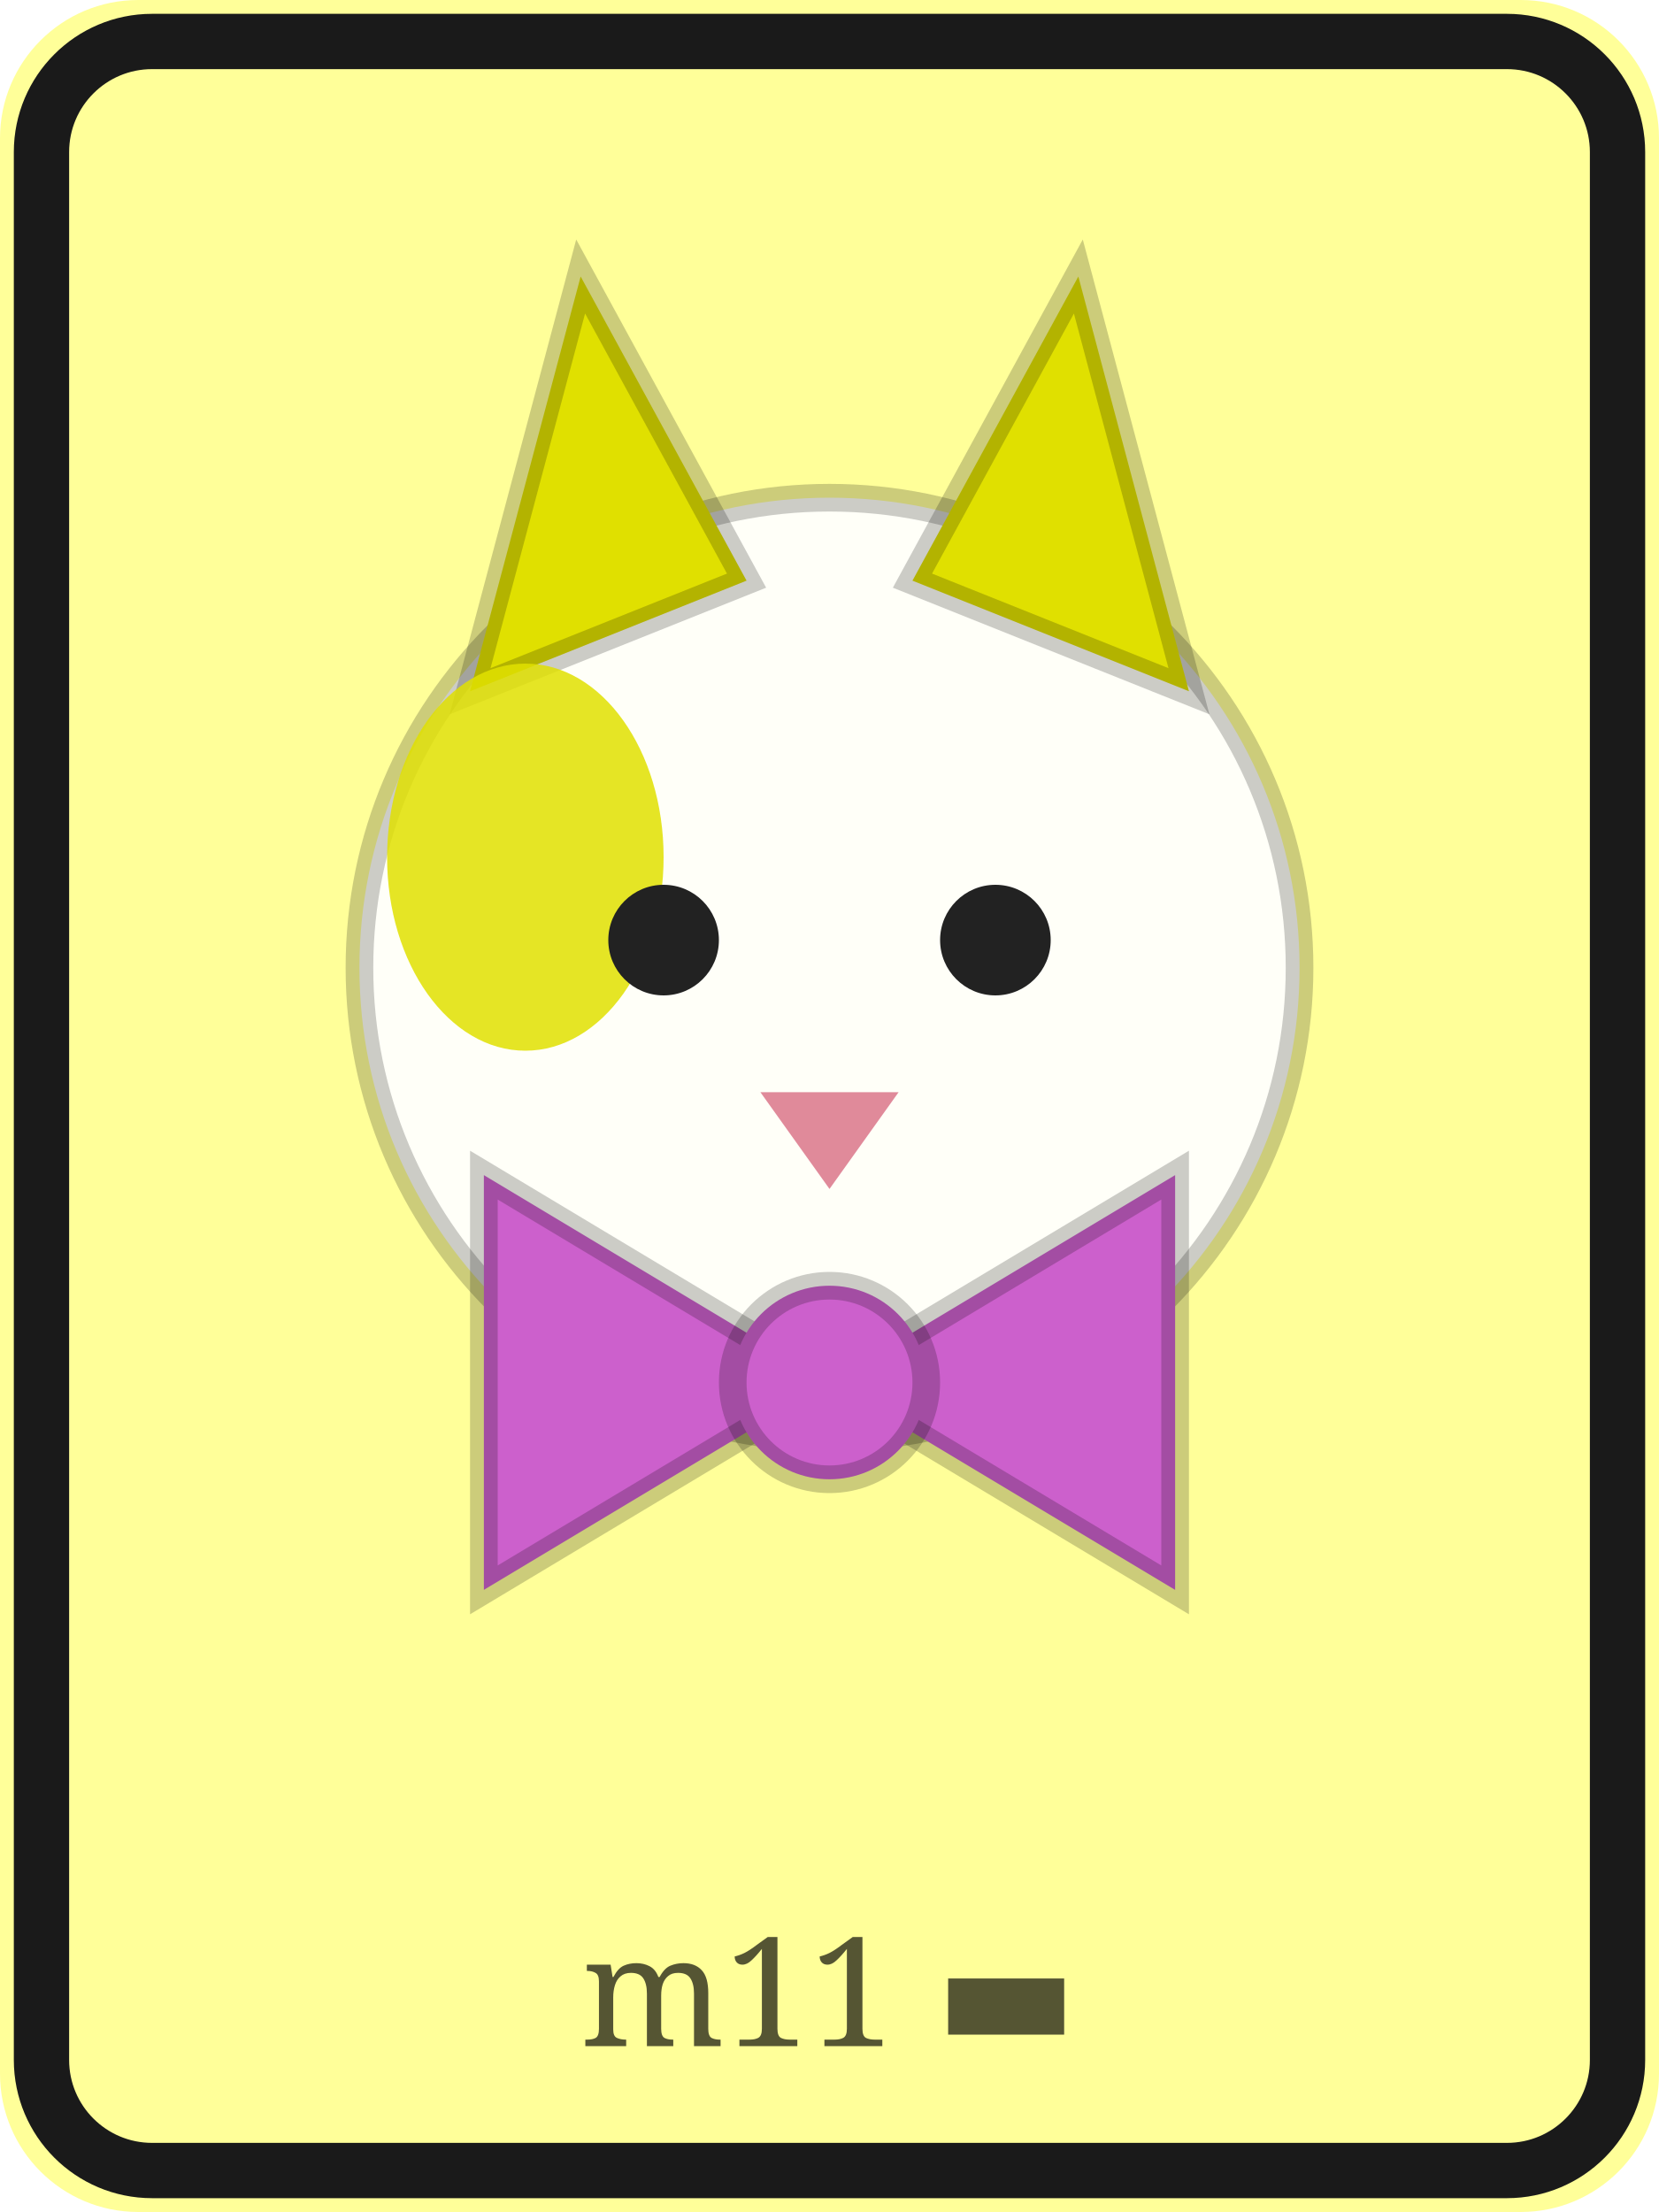
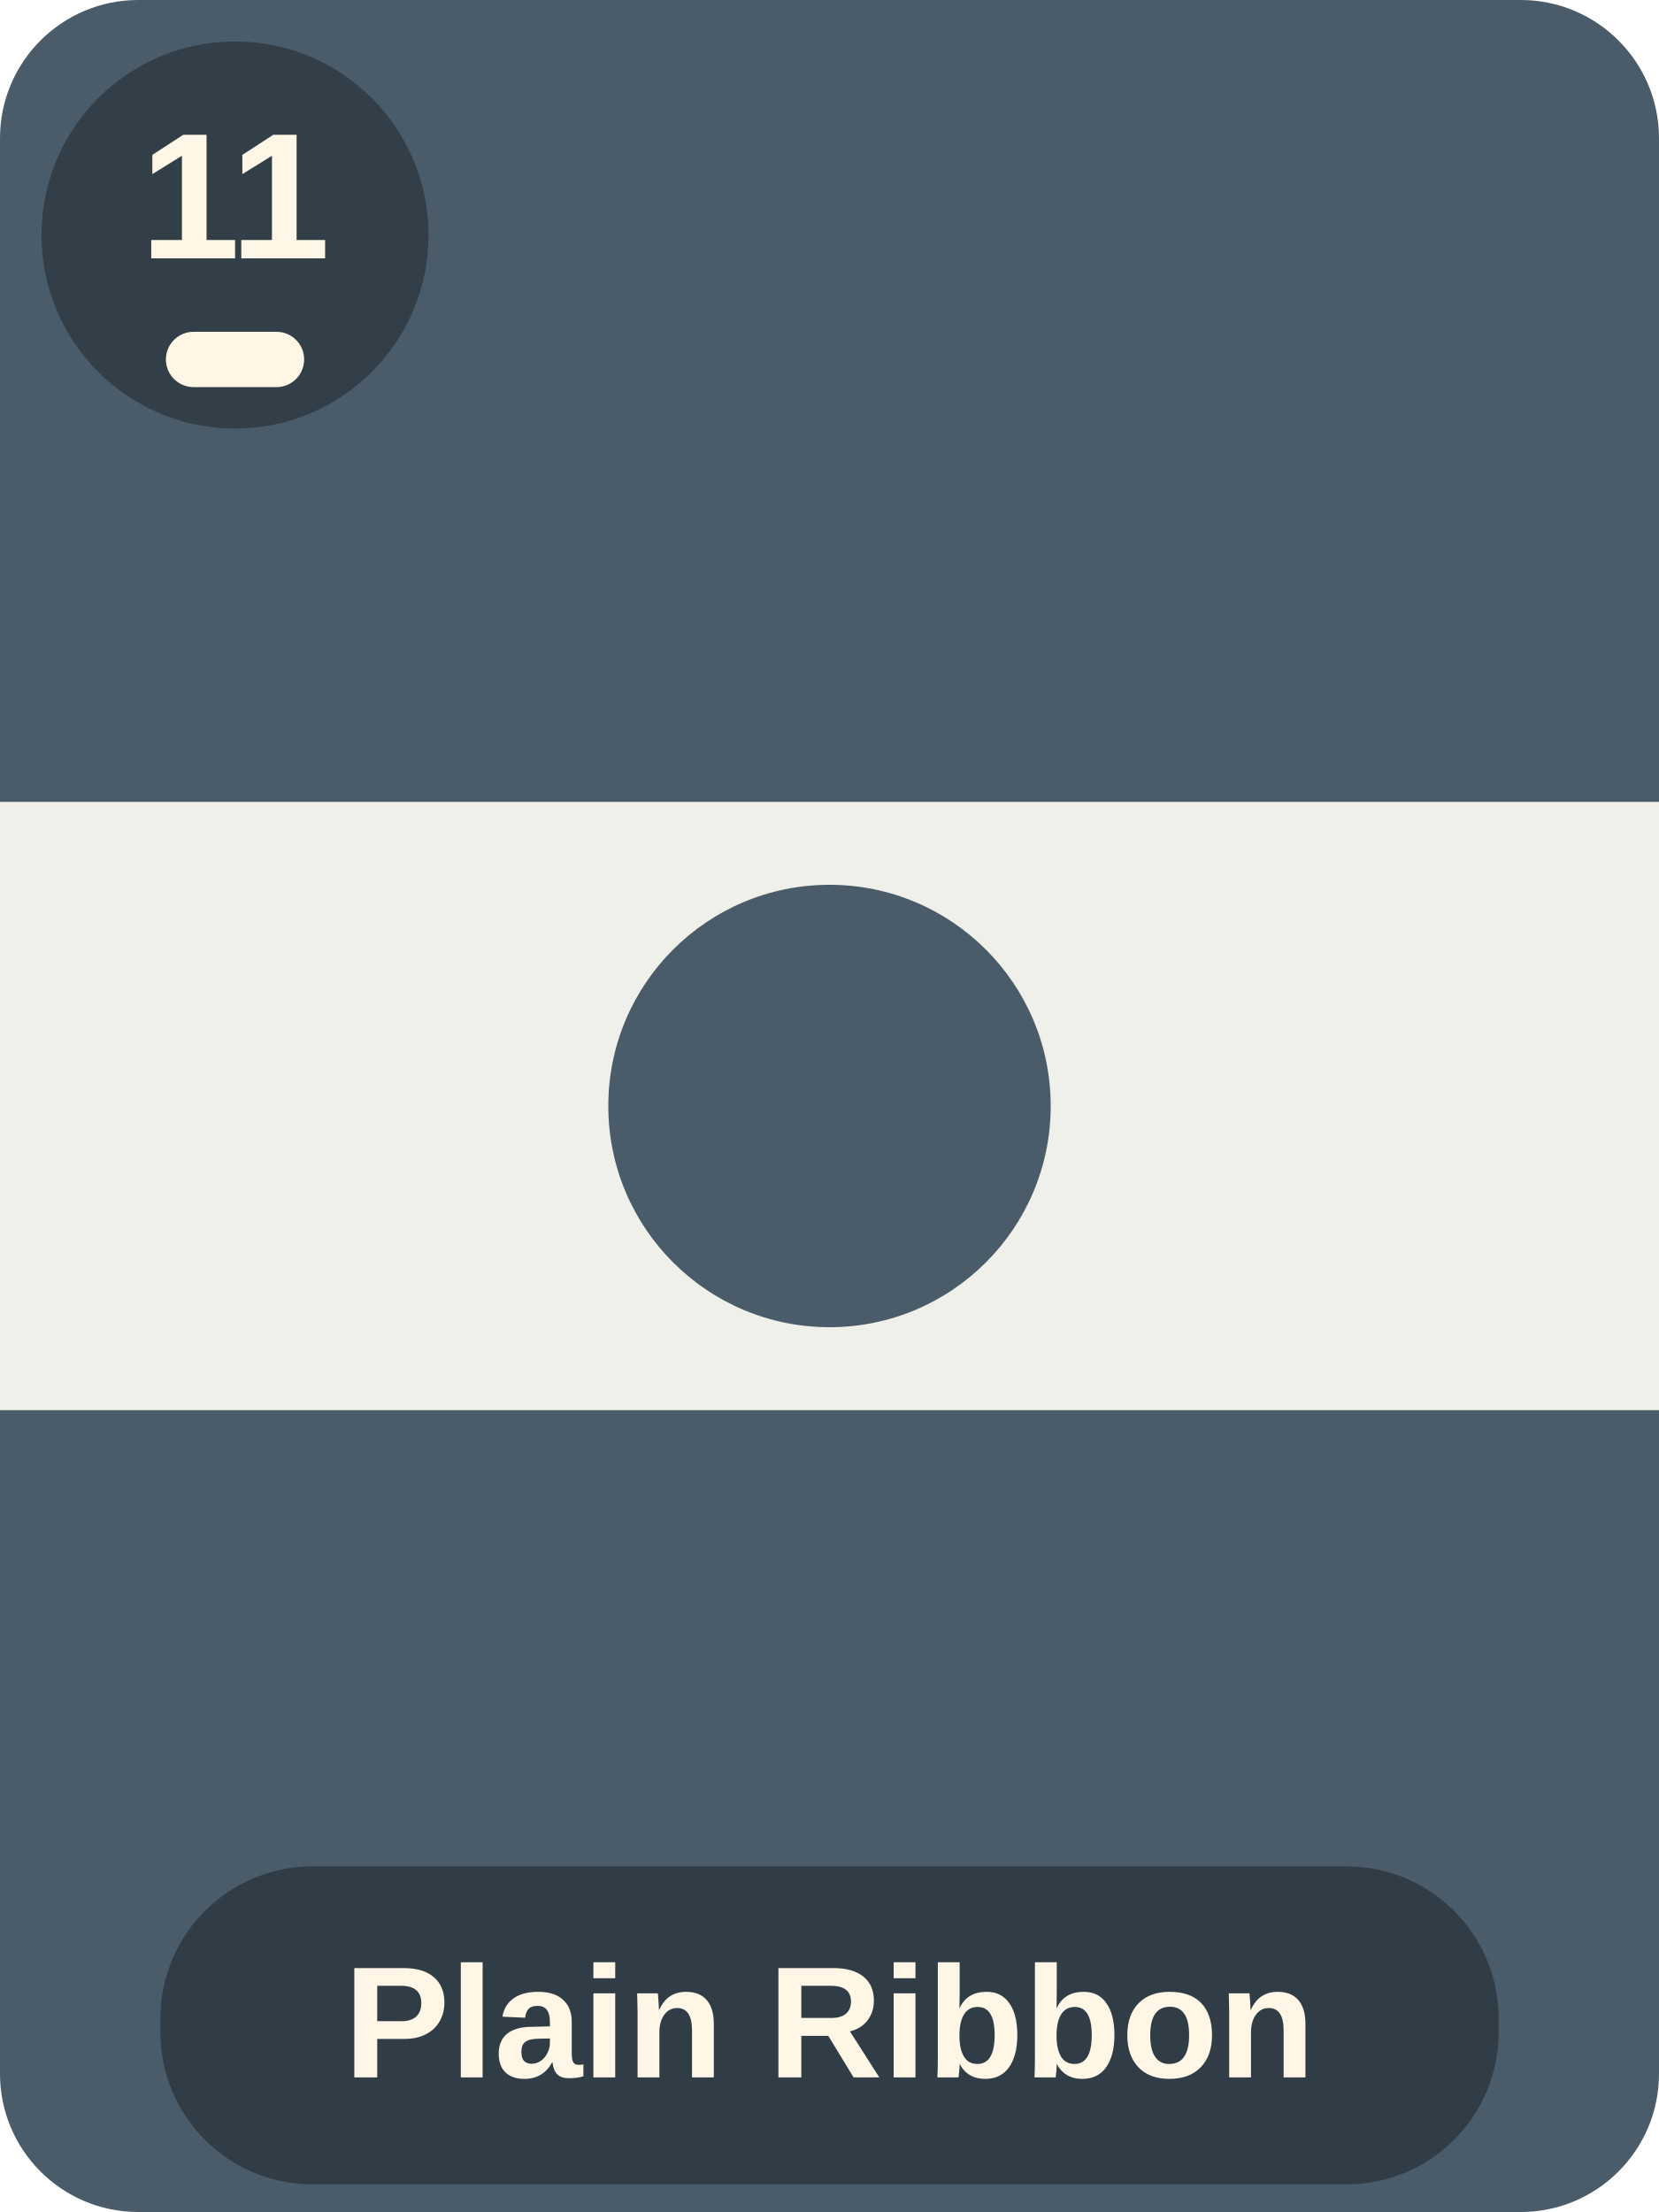
<svg xmlns="http://www.w3.org/2000/svg" viewBox="0 0 120 160">
-   <rect width="120" height="160" rx="10" fill="#FFFF99" />
-   <rect x="3" y="3" width="114" height="154" rx="8" fill="none" stroke="#1a1a1a" stroke-width="4" />
-   <circle cx="60" cy="70" r="34" fill="#ffffffee" stroke="#00000033" stroke-width="2" />
-   <polygon points="34,50 42,20 54,42" fill="#e0e000" stroke="#00000033" stroke-width="2" />
-   <polygon points="86,50 78,20 66,42" fill="#e0e000" stroke="#00000033" stroke-width="2" />
-   <ellipse cx="38" cy="62" rx="10" ry="14" fill="#e0e000" opacity="0.85" />
-   <circle cx="48" cy="68" r="4" fill="#222" />
-   <circle cx="72" cy="68" r="4" fill="#222" />
-   <polygon points="60,86 55,79 65,79" fill="#e08a9a" />
-   <path d="M60,100 L35,85 L35,115 Z" fill="#cc60cc" stroke="#00000033" stroke-width="2" />
-   <path d="M60,100 L85,85 L85,115 Z" fill="#cc60cc" stroke="#00000033" stroke-width="2" />
-   <circle cx="60" cy="100" r="7" fill="#cc60cc" stroke="#00000033" stroke-width="2" />
-   <text x="60" y="148" font-family="Georgia,serif" font-size="11" fill="#000000aa" text-anchor="middle">m11 ▬</text>
+   <rect width="120" height="160" rx="10" fill="#4A5C6A" />
+   <rect x="0" y="58" width="120" height="44" fill="#F0F0EA" />
+   <circle cx="60" cy="80" r="16" fill="#4A5C6A" />
+   <rect x="11.6" y="135" width="96.8" height="23" rx="11" fill="black" fill-opacity="0.34" />
+   <text x="60" y="147" font-family="system-ui,Arial,sans-serif" font-size="11.5" font-weight="800" fill="#FFF6E5" text-anchor="middle" dominant-baseline="middle">Plain Ribbon</text>
+   <circle cx="17" cy="17" r="14" fill="black" fill-opacity="0.32" />
+   <text x="17" y="15" font-family="system-ui,Arial,sans-serif" font-size="13" font-weight="800" fill="#FFF6E5" text-anchor="middle" dominant-baseline="middle">11</text>
+   <g transform="translate(17,26)">
+     <rect x="-5" y="-2" width="10" height="4" rx="2" fill="#FFF6E5" />
+   </g>
</svg>
